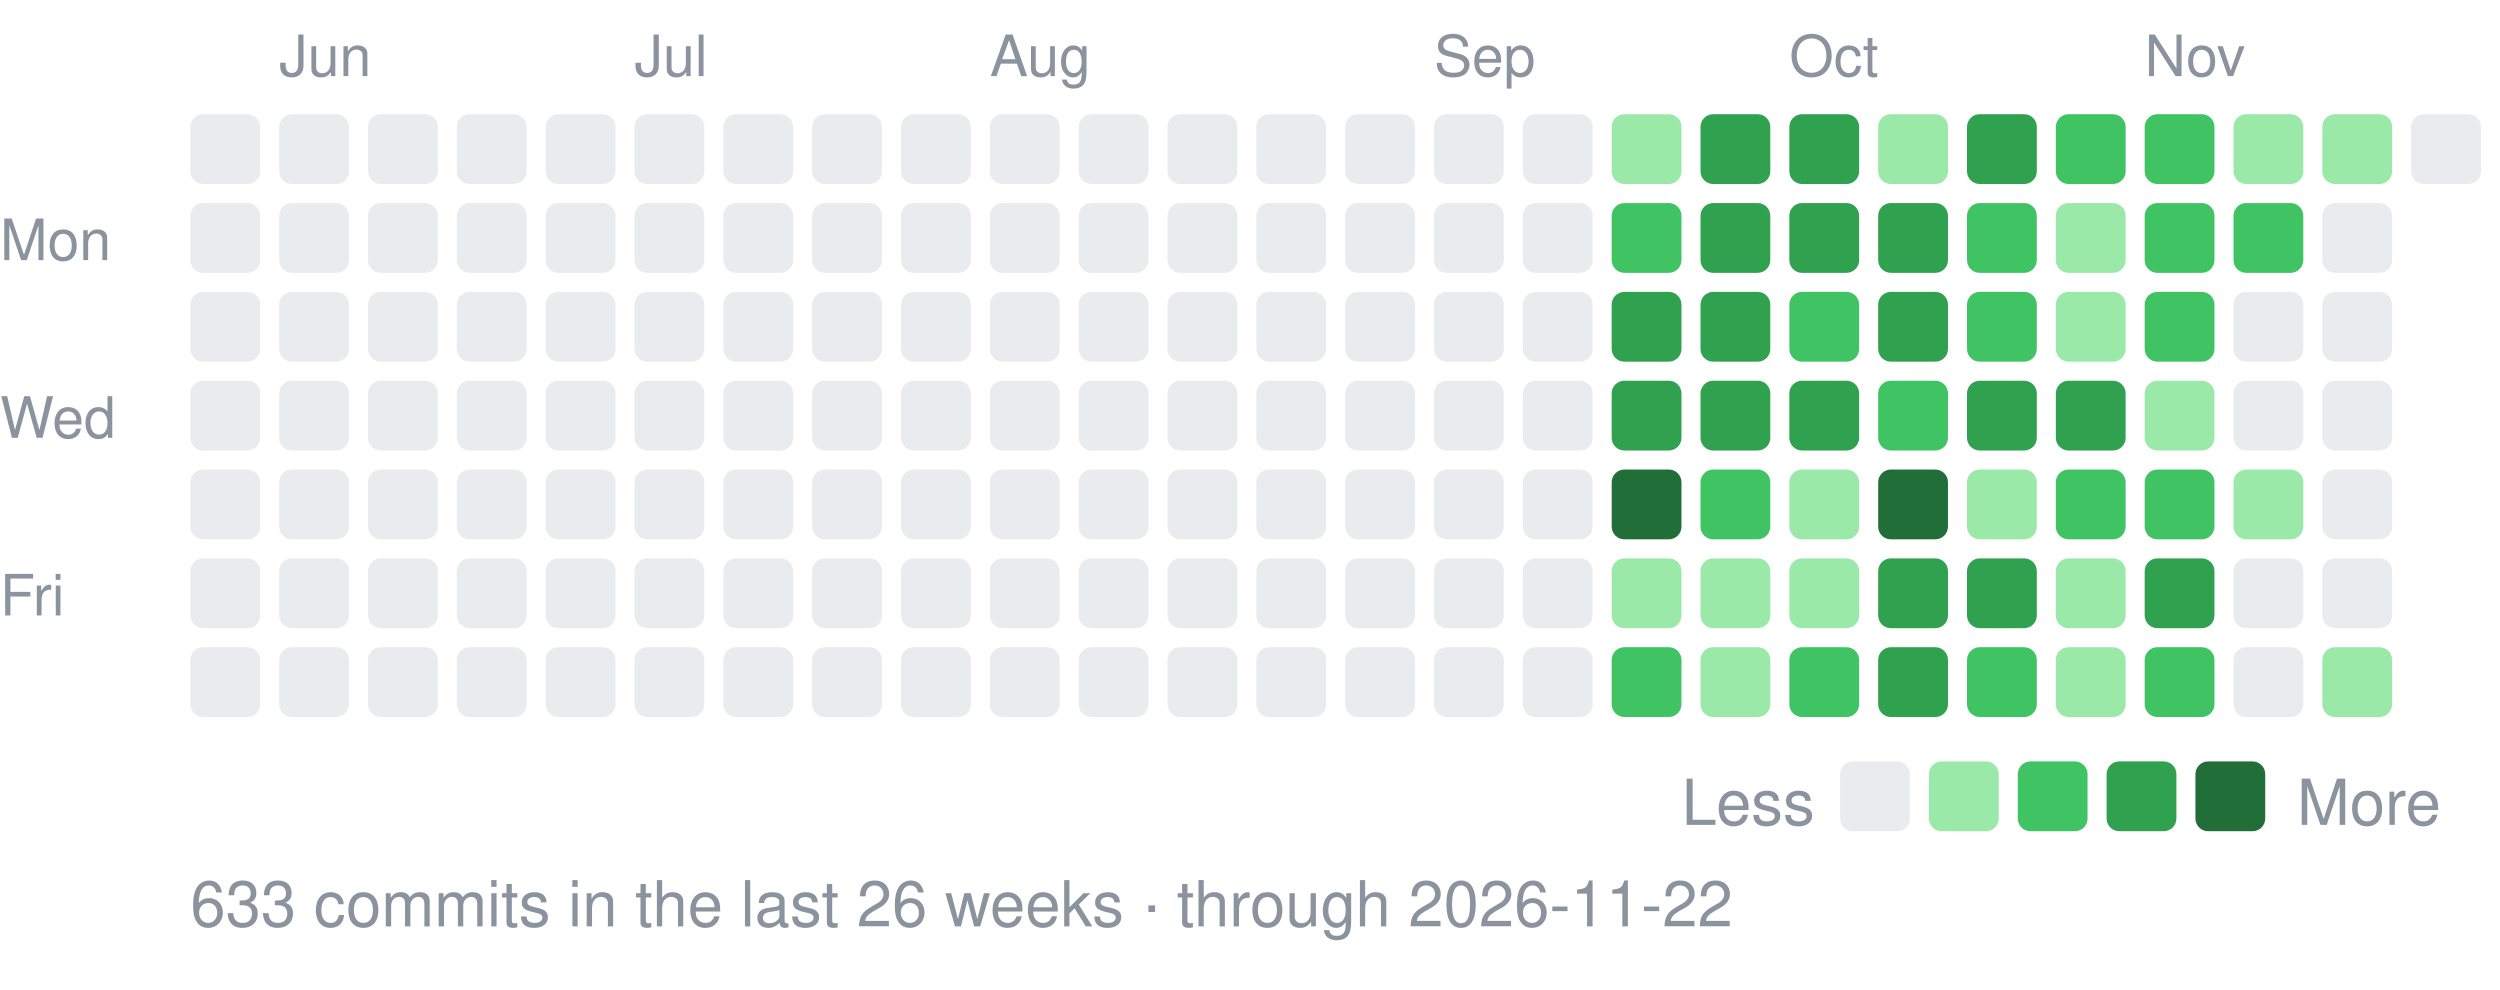
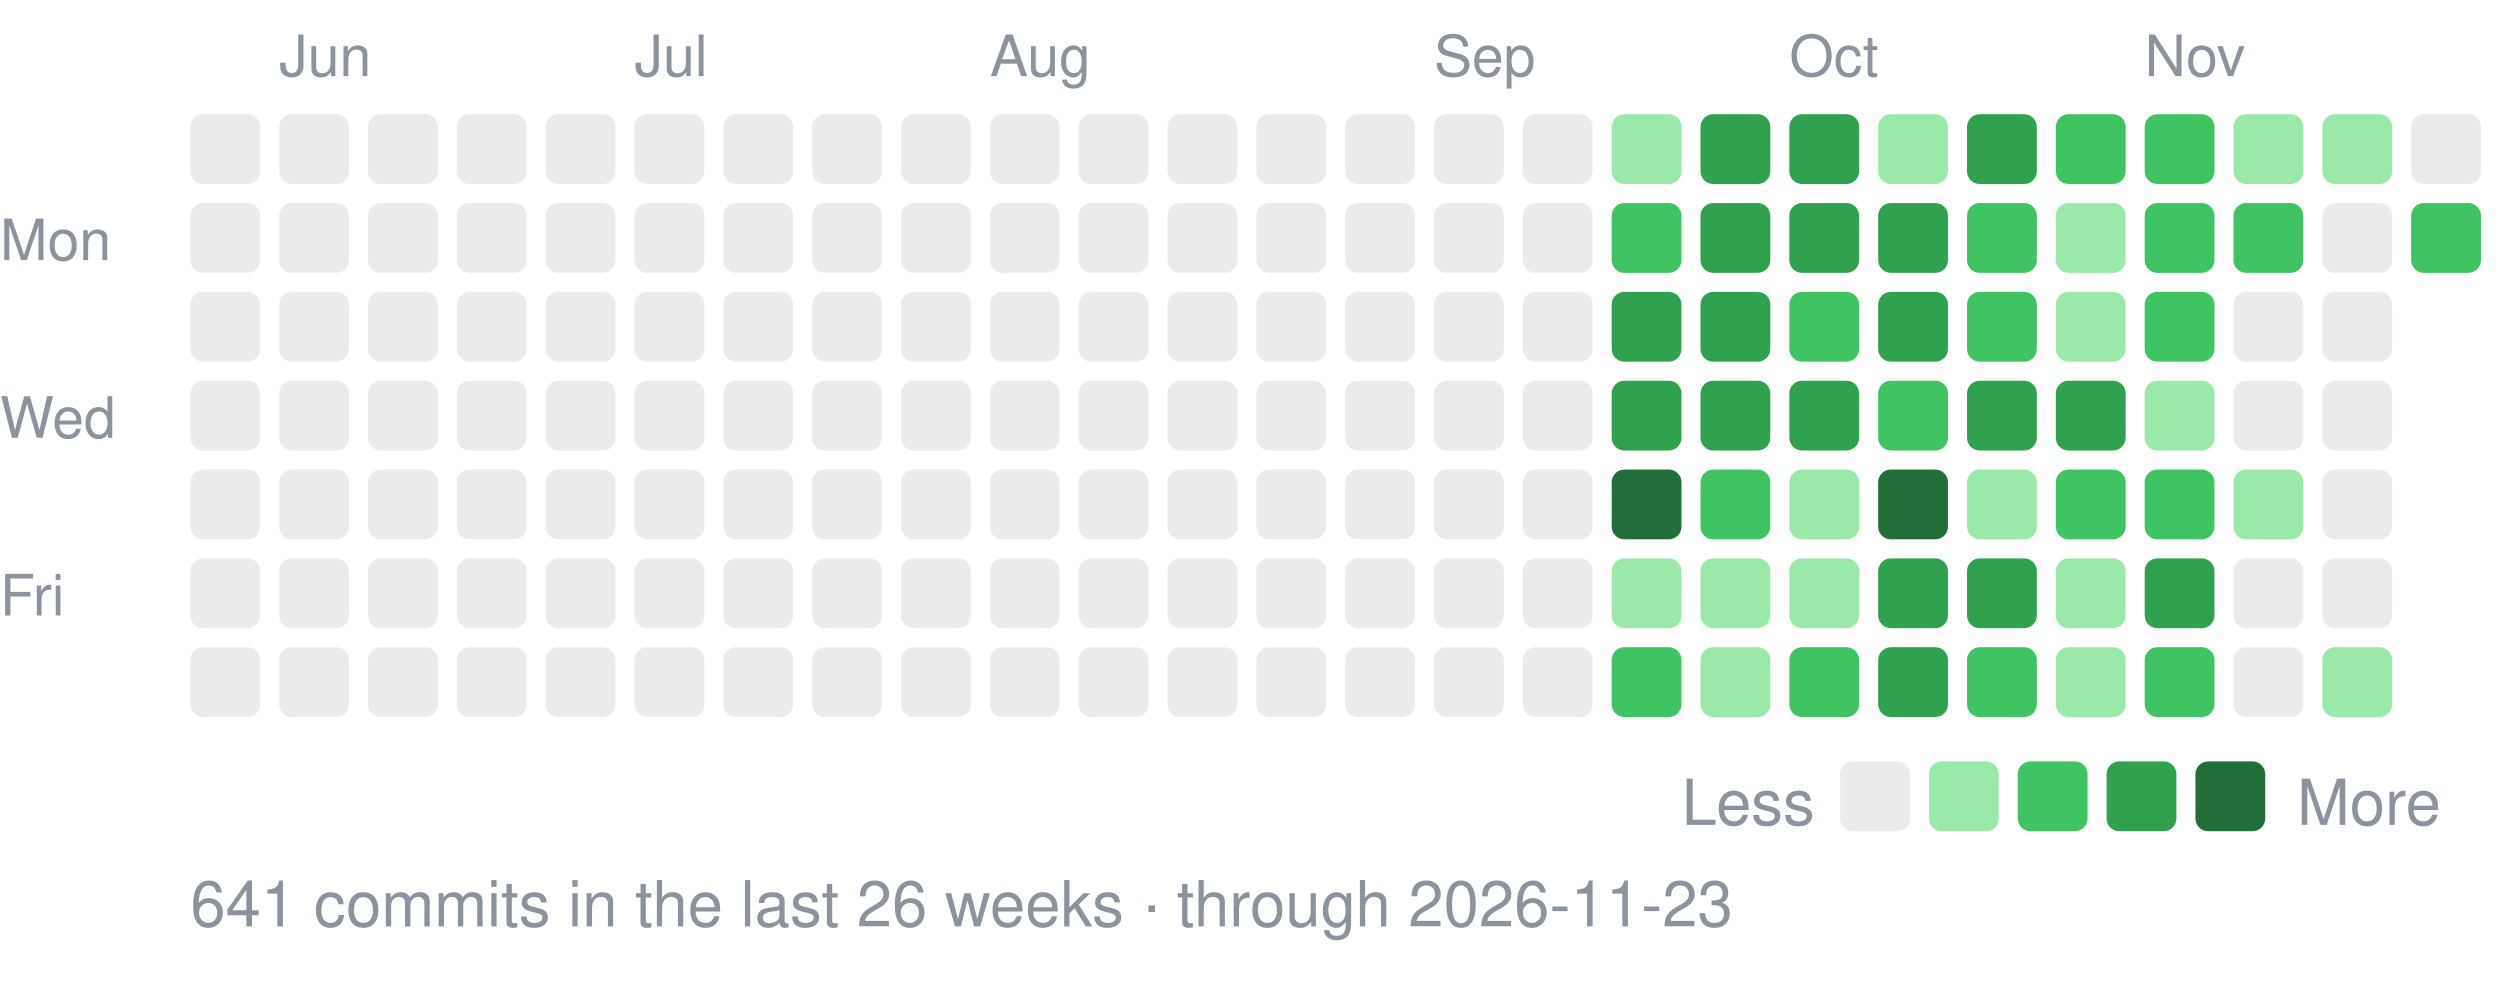
<svg xmlns="http://www.w3.org/2000/svg" width="394" height="156" viewBox="0 0 394 156" role="img">
  <g font-family="-apple-system,BlinkMacSystemFont,Segoe UI,Helvetica,Arial,PingFang SC,sans-serif" font-size="9" fill="#8b949e">
    <text x="44" y="12">Jun</text>
    <text x="100" y="12">Jul</text>
    <text x="156" y="12">Aug</text>
    <text x="226" y="12">Sep</text>
    <text x="282" y="12">Oct</text>
    <text x="338" y="12">Nov</text>
    <text x="0" y="41">Mon</text>
    <text x="0" y="69">Wed</text>
    <text x="0" y="97">Fri</text>
  </g>
  <rect x="30" y="18" width="11" height="11" rx="2" fill="rgba(139,148,158,0.18)" />
  <rect x="30" y="32" width="11" height="11" rx="2" fill="rgba(139,148,158,0.18)" />
  <rect x="30" y="46" width="11" height="11" rx="2" fill="rgba(139,148,158,0.18)" />
  <rect x="30" y="60" width="11" height="11" rx="2" fill="rgba(139,148,158,0.18)" />
  <rect x="30" y="74" width="11" height="11" rx="2" fill="rgba(139,148,158,0.18)" />
  <rect x="30" y="88" width="11" height="11" rx="2" fill="rgba(139,148,158,0.18)" />
  <rect x="30" y="102" width="11" height="11" rx="2" fill="rgba(139,148,158,0.18)" />
  <rect x="44" y="18" width="11" height="11" rx="2" fill="rgba(139,148,158,0.18)" />
  <rect x="44" y="32" width="11" height="11" rx="2" fill="rgba(139,148,158,0.18)" />
  <rect x="44" y="46" width="11" height="11" rx="2" fill="rgba(139,148,158,0.18)" />
  <rect x="44" y="60" width="11" height="11" rx="2" fill="rgba(139,148,158,0.18)" />
  <rect x="44" y="74" width="11" height="11" rx="2" fill="rgba(139,148,158,0.18)" />
  <rect x="44" y="88" width="11" height="11" rx="2" fill="rgba(139,148,158,0.18)" />
  <rect x="44" y="102" width="11" height="11" rx="2" fill="rgba(139,148,158,0.18)" />
  <rect x="58" y="18" width="11" height="11" rx="2" fill="rgba(139,148,158,0.18)" />
  <rect x="58" y="32" width="11" height="11" rx="2" fill="rgba(139,148,158,0.18)" />
  <rect x="58" y="46" width="11" height="11" rx="2" fill="rgba(139,148,158,0.18)" />
  <rect x="58" y="60" width="11" height="11" rx="2" fill="rgba(139,148,158,0.18)" />
  <rect x="58" y="74" width="11" height="11" rx="2" fill="rgba(139,148,158,0.18)" />
  <rect x="58" y="88" width="11" height="11" rx="2" fill="rgba(139,148,158,0.18)" />
  <rect x="58" y="102" width="11" height="11" rx="2" fill="rgba(139,148,158,0.18)" />
  <rect x="72" y="18" width="11" height="11" rx="2" fill="rgba(139,148,158,0.18)" />
  <rect x="72" y="32" width="11" height="11" rx="2" fill="rgba(139,148,158,0.18)" />
  <rect x="72" y="46" width="11" height="11" rx="2" fill="rgba(139,148,158,0.18)" />
  <rect x="72" y="60" width="11" height="11" rx="2" fill="rgba(139,148,158,0.18)" />
  <rect x="72" y="74" width="11" height="11" rx="2" fill="rgba(139,148,158,0.18)" />
  <rect x="72" y="88" width="11" height="11" rx="2" fill="rgba(139,148,158,0.18)" />
  <rect x="72" y="102" width="11" height="11" rx="2" fill="rgba(139,148,158,0.18)" />
  <rect x="86" y="18" width="11" height="11" rx="2" fill="rgba(139,148,158,0.18)" />
  <rect x="86" y="32" width="11" height="11" rx="2" fill="rgba(139,148,158,0.18)" />
  <rect x="86" y="46" width="11" height="11" rx="2" fill="rgba(139,148,158,0.18)" />
  <rect x="86" y="60" width="11" height="11" rx="2" fill="rgba(139,148,158,0.18)" />
  <rect x="86" y="74" width="11" height="11" rx="2" fill="rgba(139,148,158,0.18)" />
  <rect x="86" y="88" width="11" height="11" rx="2" fill="rgba(139,148,158,0.18)" />
  <rect x="86" y="102" width="11" height="11" rx="2" fill="rgba(139,148,158,0.18)" />
  <rect x="100" y="18" width="11" height="11" rx="2" fill="rgba(139,148,158,0.18)" />
  <rect x="100" y="32" width="11" height="11" rx="2" fill="rgba(139,148,158,0.18)" />
  <rect x="100" y="46" width="11" height="11" rx="2" fill="rgba(139,148,158,0.18)" />
  <rect x="100" y="60" width="11" height="11" rx="2" fill="rgba(139,148,158,0.18)" />
  <rect x="100" y="74" width="11" height="11" rx="2" fill="rgba(139,148,158,0.18)" />
  <rect x="100" y="88" width="11" height="11" rx="2" fill="rgba(139,148,158,0.18)" />
  <rect x="100" y="102" width="11" height="11" rx="2" fill="rgba(139,148,158,0.18)" />
  <rect x="114" y="18" width="11" height="11" rx="2" fill="rgba(139,148,158,0.18)" />
  <rect x="114" y="32" width="11" height="11" rx="2" fill="rgba(139,148,158,0.18)" />
  <rect x="114" y="46" width="11" height="11" rx="2" fill="rgba(139,148,158,0.18)" />
  <rect x="114" y="60" width="11" height="11" rx="2" fill="rgba(139,148,158,0.18)" />
  <rect x="114" y="74" width="11" height="11" rx="2" fill="rgba(139,148,158,0.18)" />
  <rect x="114" y="88" width="11" height="11" rx="2" fill="rgba(139,148,158,0.18)" />
  <rect x="114" y="102" width="11" height="11" rx="2" fill="rgba(139,148,158,0.18)" />
  <rect x="128" y="18" width="11" height="11" rx="2" fill="rgba(139,148,158,0.18)" />
  <rect x="128" y="32" width="11" height="11" rx="2" fill="rgba(139,148,158,0.18)" />
  <rect x="128" y="46" width="11" height="11" rx="2" fill="rgba(139,148,158,0.18)" />
  <rect x="128" y="60" width="11" height="11" rx="2" fill="rgba(139,148,158,0.18)" />
  <rect x="128" y="74" width="11" height="11" rx="2" fill="rgba(139,148,158,0.18)" />
  <rect x="128" y="88" width="11" height="11" rx="2" fill="rgba(139,148,158,0.18)" />
  <rect x="128" y="102" width="11" height="11" rx="2" fill="rgba(139,148,158,0.18)" />
  <rect x="142" y="18" width="11" height="11" rx="2" fill="rgba(139,148,158,0.18)" />
  <rect x="142" y="32" width="11" height="11" rx="2" fill="rgba(139,148,158,0.18)" />
  <rect x="142" y="46" width="11" height="11" rx="2" fill="rgba(139,148,158,0.18)" />
  <rect x="142" y="60" width="11" height="11" rx="2" fill="rgba(139,148,158,0.18)" />
  <rect x="142" y="74" width="11" height="11" rx="2" fill="rgba(139,148,158,0.18)" />
  <rect x="142" y="88" width="11" height="11" rx="2" fill="rgba(139,148,158,0.18)" />
  <rect x="142" y="102" width="11" height="11" rx="2" fill="rgba(139,148,158,0.18)" />
  <rect x="156" y="18" width="11" height="11" rx="2" fill="rgba(139,148,158,0.18)" />
  <rect x="156" y="32" width="11" height="11" rx="2" fill="rgba(139,148,158,0.18)" />
  <rect x="156" y="46" width="11" height="11" rx="2" fill="rgba(139,148,158,0.18)" />
  <rect x="156" y="60" width="11" height="11" rx="2" fill="rgba(139,148,158,0.18)" />
  <rect x="156" y="74" width="11" height="11" rx="2" fill="rgba(139,148,158,0.18)" />
  <rect x="156" y="88" width="11" height="11" rx="2" fill="rgba(139,148,158,0.18)" />
  <rect x="156" y="102" width="11" height="11" rx="2" fill="rgba(139,148,158,0.18)" />
  <rect x="170" y="18" width="11" height="11" rx="2" fill="rgba(139,148,158,0.18)" />
  <rect x="170" y="32" width="11" height="11" rx="2" fill="rgba(139,148,158,0.18)" />
  <rect x="170" y="46" width="11" height="11" rx="2" fill="rgba(139,148,158,0.18)" />
  <rect x="170" y="60" width="11" height="11" rx="2" fill="rgba(139,148,158,0.18)" />
  <rect x="170" y="74" width="11" height="11" rx="2" fill="rgba(139,148,158,0.18)" />
  <rect x="170" y="88" width="11" height="11" rx="2" fill="rgba(139,148,158,0.18)" />
  <rect x="170" y="102" width="11" height="11" rx="2" fill="rgba(139,148,158,0.18)" />
  <rect x="184" y="18" width="11" height="11" rx="2" fill="rgba(139,148,158,0.18)" />
  <rect x="184" y="32" width="11" height="11" rx="2" fill="rgba(139,148,158,0.18)" />
  <rect x="184" y="46" width="11" height="11" rx="2" fill="rgba(139,148,158,0.18)" />
  <rect x="184" y="60" width="11" height="11" rx="2" fill="rgba(139,148,158,0.18)" />
  <rect x="184" y="74" width="11" height="11" rx="2" fill="rgba(139,148,158,0.18)" />
  <rect x="184" y="88" width="11" height="11" rx="2" fill="rgba(139,148,158,0.18)" />
  <rect x="184" y="102" width="11" height="11" rx="2" fill="rgba(139,148,158,0.18)" />
  <rect x="198" y="18" width="11" height="11" rx="2" fill="rgba(139,148,158,0.18)" />
  <rect x="198" y="32" width="11" height="11" rx="2" fill="rgba(139,148,158,0.18)" />
  <rect x="198" y="46" width="11" height="11" rx="2" fill="rgba(139,148,158,0.18)" />
  <rect x="198" y="60" width="11" height="11" rx="2" fill="rgba(139,148,158,0.18)" />
  <rect x="198" y="74" width="11" height="11" rx="2" fill="rgba(139,148,158,0.18)" />
  <rect x="198" y="88" width="11" height="11" rx="2" fill="rgba(139,148,158,0.18)" />
  <rect x="198" y="102" width="11" height="11" rx="2" fill="rgba(139,148,158,0.18)" />
  <rect x="212" y="18" width="11" height="11" rx="2" fill="rgba(139,148,158,0.18)" />
  <rect x="212" y="32" width="11" height="11" rx="2" fill="rgba(139,148,158,0.18)" />
  <rect x="212" y="46" width="11" height="11" rx="2" fill="rgba(139,148,158,0.18)" />
  <rect x="212" y="60" width="11" height="11" rx="2" fill="rgba(139,148,158,0.18)" />
  <rect x="212" y="74" width="11" height="11" rx="2" fill="rgba(139,148,158,0.18)" />
  <rect x="212" y="88" width="11" height="11" rx="2" fill="rgba(139,148,158,0.18)" />
  <rect x="212" y="102" width="11" height="11" rx="2" fill="rgba(139,148,158,0.18)" />
  <rect x="226" y="18" width="11" height="11" rx="2" fill="rgba(139,148,158,0.18)" />
  <rect x="226" y="32" width="11" height="11" rx="2" fill="rgba(139,148,158,0.18)" />
  <rect x="226" y="46" width="11" height="11" rx="2" fill="rgba(139,148,158,0.18)" />
  <rect x="226" y="60" width="11" height="11" rx="2" fill="rgba(139,148,158,0.18)" />
  <rect x="226" y="74" width="11" height="11" rx="2" fill="rgba(139,148,158,0.18)" />
  <rect x="226" y="88" width="11" height="11" rx="2" fill="rgba(139,148,158,0.18)" />
  <rect x="226" y="102" width="11" height="11" rx="2" fill="rgba(139,148,158,0.18)" />
  <rect x="240" y="18" width="11" height="11" rx="2" fill="rgba(139,148,158,0.18)" />
  <rect x="240" y="32" width="11" height="11" rx="2" fill="rgba(139,148,158,0.18)" />
  <rect x="240" y="46" width="11" height="11" rx="2" fill="rgba(139,148,158,0.18)" />
  <rect x="240" y="60" width="11" height="11" rx="2" fill="rgba(139,148,158,0.18)" />
  <rect x="240" y="74" width="11" height="11" rx="2" fill="rgba(139,148,158,0.18)" />
  <rect x="240" y="88" width="11" height="11" rx="2" fill="rgba(139,148,158,0.18)" />
  <rect x="240" y="102" width="11" height="11" rx="2" fill="rgba(139,148,158,0.18)" />
  <rect x="254" y="18" width="11" height="11" rx="2" fill="#9be9a8" />
  <rect x="254" y="32" width="11" height="11" rx="2" fill="#40c463" />
  <rect x="254" y="46" width="11" height="11" rx="2" fill="#30a14e" />
  <rect x="254" y="60" width="11" height="11" rx="2" fill="#30a14e" />
  <rect x="254" y="74" width="11" height="11" rx="2" fill="#216e39" />
  <rect x="254" y="88" width="11" height="11" rx="2" fill="#9be9a8" />
  <rect x="254" y="102" width="11" height="11" rx="2" fill="#40c463" />
  <rect x="268" y="18" width="11" height="11" rx="2" fill="#30a14e" />
  <rect x="268" y="32" width="11" height="11" rx="2" fill="#30a14e" />
  <rect x="268" y="46" width="11" height="11" rx="2" fill="#30a14e" />
  <rect x="268" y="60" width="11" height="11" rx="2" fill="#30a14e" />
  <rect x="268" y="74" width="11" height="11" rx="2" fill="#40c463" />
  <rect x="268" y="88" width="11" height="11" rx="2" fill="#9be9a8" />
  <rect x="268" y="102" width="11" height="11" rx="2" fill="#9be9a8" />
  <rect x="282" y="18" width="11" height="11" rx="2" fill="#30a14e" />
  <rect x="282" y="32" width="11" height="11" rx="2" fill="#30a14e" />
  <rect x="282" y="46" width="11" height="11" rx="2" fill="#40c463" />
  <rect x="282" y="60" width="11" height="11" rx="2" fill="#30a14e" />
  <rect x="282" y="74" width="11" height="11" rx="2" fill="#9be9a8" />
  <rect x="282" y="88" width="11" height="11" rx="2" fill="#9be9a8" />
  <rect x="282" y="102" width="11" height="11" rx="2" fill="#40c463" />
  <rect x="296" y="18" width="11" height="11" rx="2" fill="#9be9a8" />
  <rect x="296" y="32" width="11" height="11" rx="2" fill="#30a14e" />
  <rect x="296" y="46" width="11" height="11" rx="2" fill="#30a14e" />
  <rect x="296" y="60" width="11" height="11" rx="2" fill="#40c463" />
  <rect x="296" y="74" width="11" height="11" rx="2" fill="#216e39" />
  <rect x="296" y="88" width="11" height="11" rx="2" fill="#30a14e" />
  <rect x="296" y="102" width="11" height="11" rx="2" fill="#30a14e" />
  <rect x="310" y="18" width="11" height="11" rx="2" fill="#30a14e" />
  <rect x="310" y="32" width="11" height="11" rx="2" fill="#40c463" />
  <rect x="310" y="46" width="11" height="11" rx="2" fill="#40c463" />
  <rect x="310" y="60" width="11" height="11" rx="2" fill="#30a14e" />
  <rect x="310" y="74" width="11" height="11" rx="2" fill="#9be9a8" />
  <rect x="310" y="88" width="11" height="11" rx="2" fill="#30a14e" />
  <rect x="310" y="102" width="11" height="11" rx="2" fill="#40c463" />
  <rect x="324" y="18" width="11" height="11" rx="2" fill="#40c463" />
  <rect x="324" y="32" width="11" height="11" rx="2" fill="#9be9a8" />
  <rect x="324" y="46" width="11" height="11" rx="2" fill="#9be9a8" />
  <rect x="324" y="60" width="11" height="11" rx="2" fill="#30a14e" />
  <rect x="324" y="74" width="11" height="11" rx="2" fill="#40c463" />
  <rect x="324" y="88" width="11" height="11" rx="2" fill="#9be9a8" />
  <rect x="324" y="102" width="11" height="11" rx="2" fill="#9be9a8" />
  <rect x="338" y="18" width="11" height="11" rx="2" fill="#40c463" />
  <rect x="338" y="32" width="11" height="11" rx="2" fill="#40c463" />
  <rect x="338" y="46" width="11" height="11" rx="2" fill="#40c463" />
  <rect x="338" y="60" width="11" height="11" rx="2" fill="#9be9a8" />
  <rect x="338" y="74" width="11" height="11" rx="2" fill="#40c463" />
  <rect x="338" y="88" width="11" height="11" rx="2" fill="#30a14e" />
  <rect x="338" y="102" width="11" height="11" rx="2" fill="#40c463" />
  <rect x="352" y="18" width="11" height="11" rx="2" fill="#9be9a8" />
  <rect x="352" y="32" width="11" height="11" rx="2" fill="#40c463" />
  <rect x="352" y="46" width="11" height="11" rx="2" fill="rgba(139,148,158,0.18)" />
  <rect x="352" y="60" width="11" height="11" rx="2" fill="rgba(139,148,158,0.18)" />
  <rect x="352" y="74" width="11" height="11" rx="2" fill="#9be9a8" />
  <rect x="352" y="88" width="11" height="11" rx="2" fill="rgba(139,148,158,0.18)" />
  <rect x="352" y="102" width="11" height="11" rx="2" fill="rgba(139,148,158,0.18)" />
  <rect x="366" y="18" width="11" height="11" rx="2" fill="#9be9a8" />
  <rect x="366" y="32" width="11" height="11" rx="2" fill="rgba(139,148,158,0.18)" />
  <rect x="366" y="46" width="11" height="11" rx="2" fill="rgba(139,148,158,0.18)" />
  <rect x="366" y="60" width="11" height="11" rx="2" fill="rgba(139,148,158,0.18)" />
  <rect x="366" y="74" width="11" height="11" rx="2" fill="rgba(139,148,158,0.18)" />
  <rect x="366" y="88" width="11" height="11" rx="2" fill="rgba(139,148,158,0.18)" />
  <rect x="366" y="102" width="11" height="11" rx="2" fill="#9be9a8" />
  <rect x="380" y="18" width="11" height="11" rx="2" fill="rgba(139,148,158,0.18)" />
+   <rect x="380" y="32" width="11" height="11" rx="2" fill="#40c463" />
  <g font-family="-apple-system,BlinkMacSystemFont,Segoe UI,Helvetica,Arial,PingFang SC,sans-serif" font-size="10" fill="#8b949e">
-     <text x="30" y="146">633 commits in the last 26 weeks · through 2026-11-22</text>
+     <text x="30" y="146">641 commits in the last 26 weeks · through 2026-11-23</text>
    <text x="286" y="130" text-anchor="end">Less</text>
    <rect x="290" y="120" width="11" height="11" rx="2" fill="rgba(139,148,158,0.18)" />
    <rect x="304" y="120" width="11" height="11" rx="2" fill="#9be9a8" />
    <rect x="318" y="120" width="11" height="11" rx="2" fill="#40c463" />
    <rect x="332" y="120" width="11" height="11" rx="2" fill="#30a14e" />
    <rect x="346" y="120" width="11" height="11" rx="2" fill="#216e39" />
    <text x="362" y="130">More</text>
  </g>
</svg>
